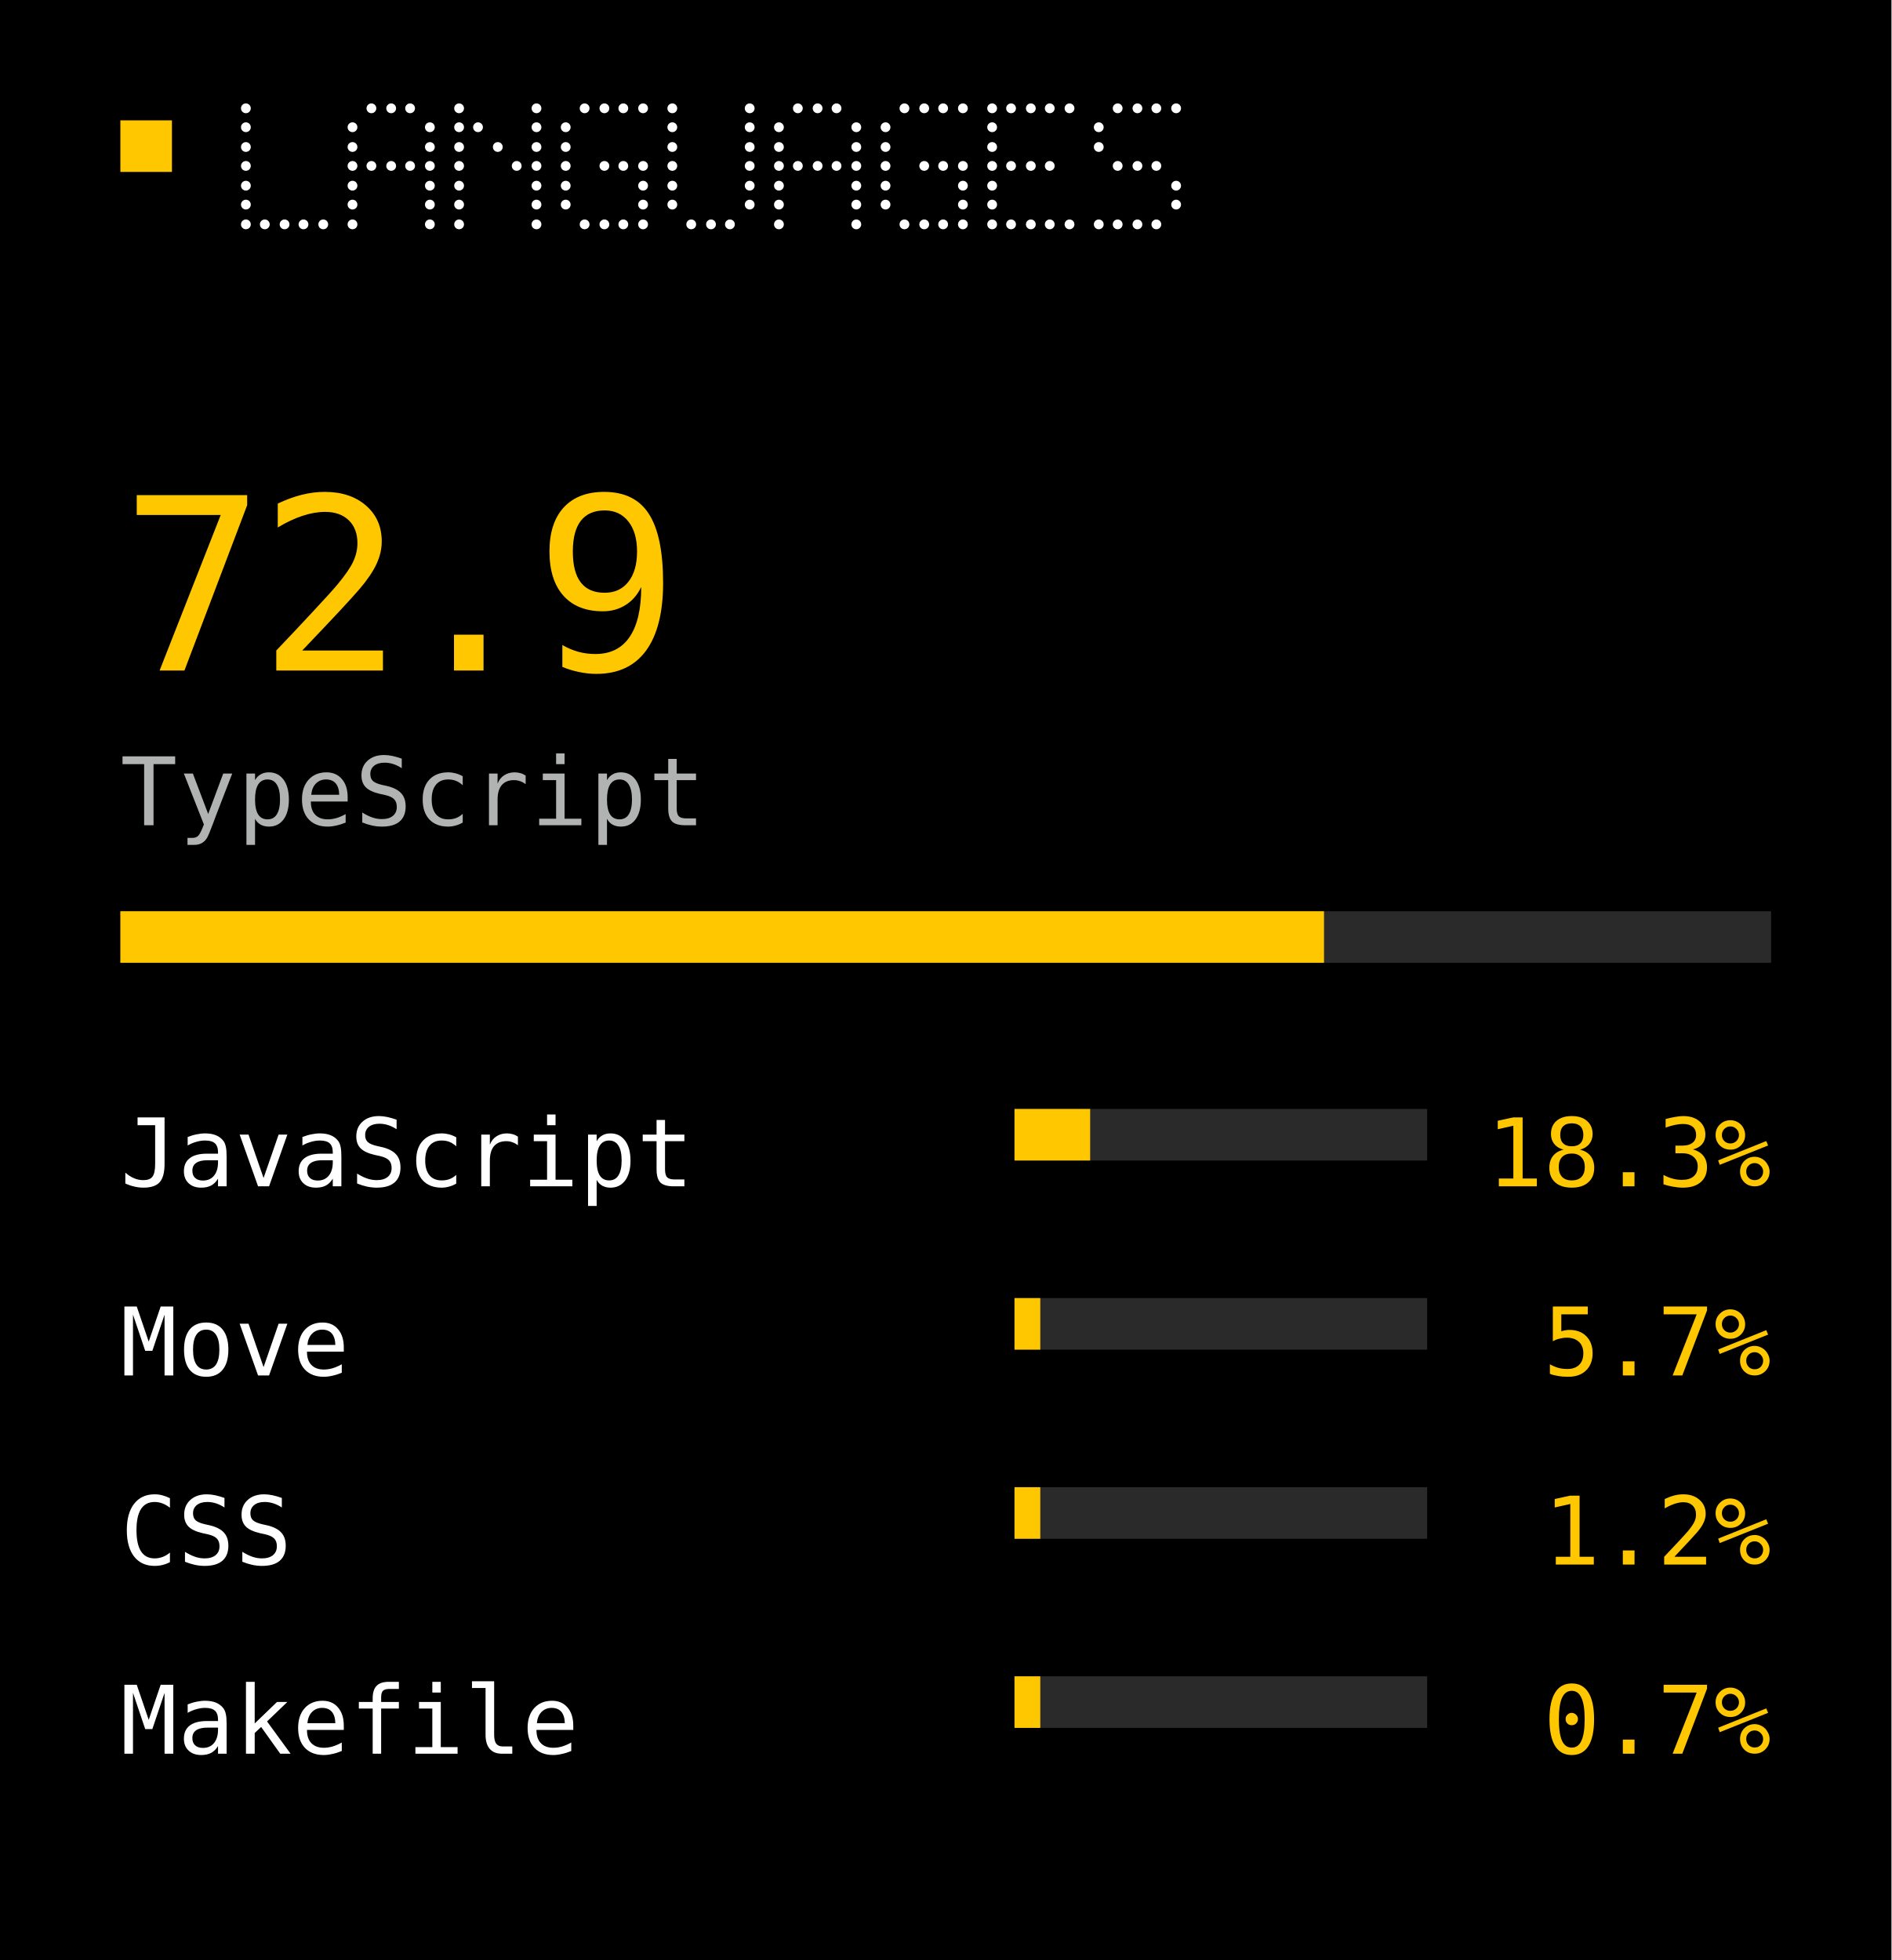
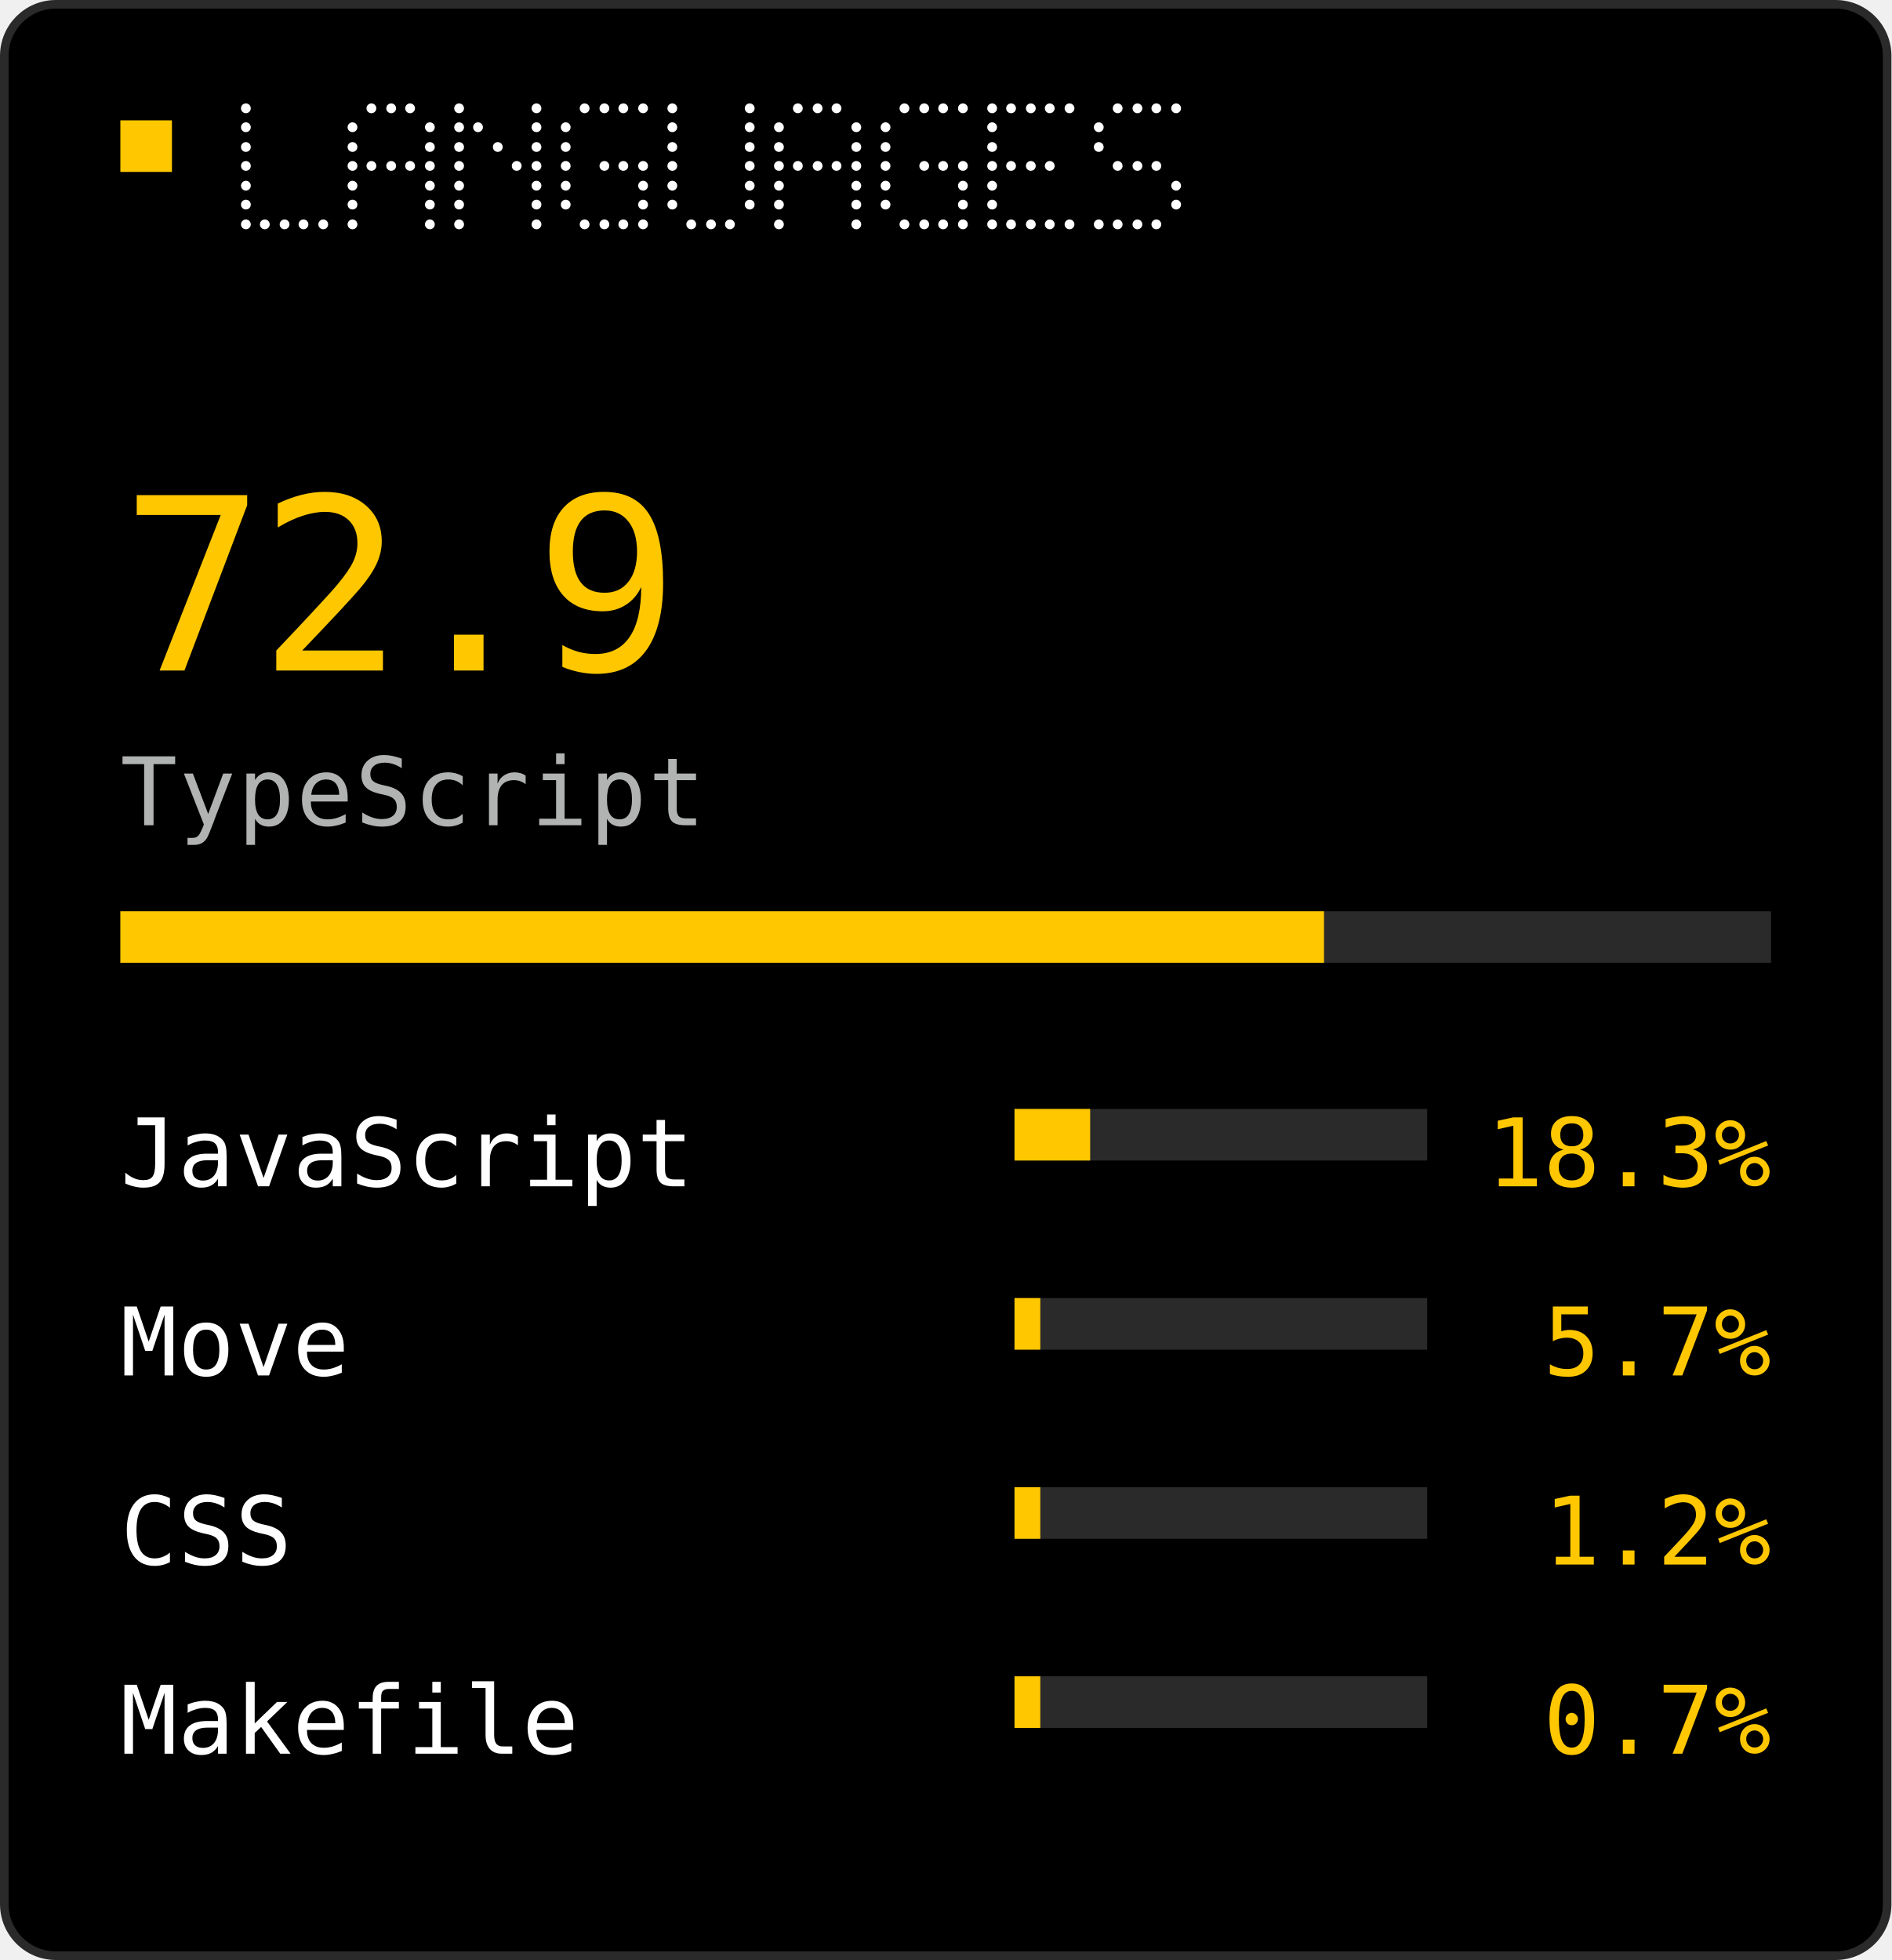
<svg xmlns="http://www.w3.org/2000/svg" width="220" height="228" viewBox="0 0 220 228" role="img">
-   <rect width="220" height="228" fill="#000000" />
+   <rect x="0.5" y="0.5" width="219" height="227" rx="6" fill="#000000" stroke="#2A2A2A" stroke-width="1" />
  <rect x="14" y="14" width="6" height="6" fill="#FFC700" />
  <circle cx="28.6" cy="12.6" r="0.57" fill="#FFFFFF" />
  <circle cx="28.6" cy="14.8" r="0.57" fill="#FFFFFF" />
  <circle cx="28.6" cy="17.1" r="0.57" fill="#FFFFFF" />
  <circle cx="28.6" cy="19.3" r="0.57" fill="#FFFFFF" />
  <circle cx="28.6" cy="21.6" r="0.57" fill="#FFFFFF" />
  <circle cx="28.6" cy="23.8" r="0.57" fill="#FFFFFF" />
  <circle cx="28.6" cy="26.1" r="0.57" fill="#FFFFFF" />
  <circle cx="30.8" cy="26.1" r="0.57" fill="#FFFFFF" />
  <circle cx="33.1" cy="26.1" r="0.57" fill="#FFFFFF" />
  <circle cx="35.3" cy="26.1" r="0.57" fill="#FFFFFF" />
  <circle cx="37.6" cy="26.1" r="0.57" fill="#FFFFFF" />
  <circle cx="43.2" cy="12.6" r="0.57" fill="#FFFFFF" />
  <circle cx="45.5" cy="12.6" r="0.57" fill="#FFFFFF" />
  <circle cx="47.7" cy="12.6" r="0.57" fill="#FFFFFF" />
  <circle cx="41.0" cy="14.8" r="0.57" fill="#FFFFFF" />
  <circle cx="50.0" cy="14.8" r="0.57" fill="#FFFFFF" />
  <circle cx="41.0" cy="17.1" r="0.57" fill="#FFFFFF" />
  <circle cx="50.0" cy="17.1" r="0.57" fill="#FFFFFF" />
  <circle cx="41.0" cy="19.3" r="0.57" fill="#FFFFFF" />
  <circle cx="43.2" cy="19.3" r="0.57" fill="#FFFFFF" />
  <circle cx="45.5" cy="19.3" r="0.57" fill="#FFFFFF" />
  <circle cx="47.7" cy="19.3" r="0.57" fill="#FFFFFF" />
  <circle cx="50.0" cy="19.3" r="0.57" fill="#FFFFFF" />
  <circle cx="41.0" cy="21.6" r="0.57" fill="#FFFFFF" />
  <circle cx="50.0" cy="21.6" r="0.57" fill="#FFFFFF" />
  <circle cx="41.0" cy="23.8" r="0.57" fill="#FFFFFF" />
  <circle cx="50.0" cy="23.8" r="0.57" fill="#FFFFFF" />
  <circle cx="41.0" cy="26.1" r="0.57" fill="#FFFFFF" />
  <circle cx="50.0" cy="26.1" r="0.57" fill="#FFFFFF" />
  <circle cx="53.4" cy="12.6" r="0.57" fill="#FFFFFF" />
  <circle cx="62.4" cy="12.6" r="0.57" fill="#FFFFFF" />
  <circle cx="53.4" cy="14.8" r="0.57" fill="#FFFFFF" />
  <circle cx="55.6" cy="14.8" r="0.57" fill="#FFFFFF" />
  <circle cx="62.4" cy="14.8" r="0.57" fill="#FFFFFF" />
  <circle cx="53.4" cy="17.1" r="0.57" fill="#FFFFFF" />
  <circle cx="57.9" cy="17.1" r="0.57" fill="#FFFFFF" />
  <circle cx="62.4" cy="17.1" r="0.57" fill="#FFFFFF" />
  <circle cx="53.4" cy="19.3" r="0.57" fill="#FFFFFF" />
  <circle cx="60.1" cy="19.3" r="0.57" fill="#FFFFFF" />
  <circle cx="62.4" cy="19.3" r="0.57" fill="#FFFFFF" />
  <circle cx="53.4" cy="21.6" r="0.57" fill="#FFFFFF" />
  <circle cx="62.4" cy="21.6" r="0.57" fill="#FFFFFF" />
  <circle cx="53.4" cy="23.8" r="0.57" fill="#FFFFFF" />
  <circle cx="62.4" cy="23.8" r="0.57" fill="#FFFFFF" />
  <circle cx="53.4" cy="26.1" r="0.57" fill="#FFFFFF" />
  <circle cx="62.4" cy="26.1" r="0.57" fill="#FFFFFF" />
  <circle cx="68.0" cy="12.6" r="0.57" fill="#FFFFFF" />
  <circle cx="70.3" cy="12.6" r="0.57" fill="#FFFFFF" />
  <circle cx="72.5" cy="12.6" r="0.57" fill="#FFFFFF" />
  <circle cx="74.8" cy="12.6" r="0.57" fill="#FFFFFF" />
  <circle cx="65.8" cy="14.8" r="0.57" fill="#FFFFFF" />
  <circle cx="65.8" cy="17.1" r="0.57" fill="#FFFFFF" />
  <circle cx="65.8" cy="19.3" r="0.57" fill="#FFFFFF" />
  <circle cx="70.3" cy="19.3" r="0.57" fill="#FFFFFF" />
  <circle cx="72.5" cy="19.3" r="0.57" fill="#FFFFFF" />
  <circle cx="74.8" cy="19.3" r="0.57" fill="#FFFFFF" />
  <circle cx="65.8" cy="21.6" r="0.57" fill="#FFFFFF" />
  <circle cx="74.8" cy="21.6" r="0.57" fill="#FFFFFF" />
  <circle cx="65.8" cy="23.8" r="0.57" fill="#FFFFFF" />
  <circle cx="74.8" cy="23.8" r="0.57" fill="#FFFFFF" />
  <circle cx="68.0" cy="26.1" r="0.57" fill="#FFFFFF" />
  <circle cx="70.3" cy="26.1" r="0.57" fill="#FFFFFF" />
  <circle cx="72.5" cy="26.1" r="0.57" fill="#FFFFFF" />
  <circle cx="74.8" cy="26.1" r="0.57" fill="#FFFFFF" />
  <circle cx="78.2" cy="12.6" r="0.57" fill="#FFFFFF" />
  <circle cx="87.2" cy="12.6" r="0.57" fill="#FFFFFF" />
  <circle cx="78.2" cy="14.8" r="0.57" fill="#FFFFFF" />
  <circle cx="87.2" cy="14.8" r="0.57" fill="#FFFFFF" />
  <circle cx="78.2" cy="17.1" r="0.57" fill="#FFFFFF" />
  <circle cx="87.2" cy="17.1" r="0.57" fill="#FFFFFF" />
  <circle cx="78.2" cy="19.3" r="0.57" fill="#FFFFFF" />
  <circle cx="87.2" cy="19.3" r="0.57" fill="#FFFFFF" />
  <circle cx="78.2" cy="21.6" r="0.57" fill="#FFFFFF" />
  <circle cx="87.2" cy="21.6" r="0.57" fill="#FFFFFF" />
  <circle cx="78.2" cy="23.8" r="0.57" fill="#FFFFFF" />
  <circle cx="87.2" cy="23.8" r="0.57" fill="#FFFFFF" />
  <circle cx="80.4" cy="26.1" r="0.57" fill="#FFFFFF" />
  <circle cx="82.7" cy="26.1" r="0.57" fill="#FFFFFF" />
  <circle cx="84.9" cy="26.1" r="0.57" fill="#FFFFFF" />
  <circle cx="92.8" cy="12.6" r="0.57" fill="#FFFFFF" />
  <circle cx="95.1" cy="12.6" r="0.57" fill="#FFFFFF" />
  <circle cx="97.3" cy="12.6" r="0.57" fill="#FFFFFF" />
  <circle cx="90.6" cy="14.8" r="0.57" fill="#FFFFFF" />
  <circle cx="99.6" cy="14.8" r="0.57" fill="#FFFFFF" />
  <circle cx="90.6" cy="17.1" r="0.57" fill="#FFFFFF" />
  <circle cx="99.6" cy="17.1" r="0.57" fill="#FFFFFF" />
  <circle cx="90.6" cy="19.3" r="0.57" fill="#FFFFFF" />
  <circle cx="92.8" cy="19.3" r="0.57" fill="#FFFFFF" />
  <circle cx="95.1" cy="19.3" r="0.57" fill="#FFFFFF" />
  <circle cx="97.3" cy="19.3" r="0.57" fill="#FFFFFF" />
  <circle cx="99.6" cy="19.3" r="0.57" fill="#FFFFFF" />
  <circle cx="90.6" cy="21.6" r="0.57" fill="#FFFFFF" />
  <circle cx="99.6" cy="21.6" r="0.57" fill="#FFFFFF" />
  <circle cx="90.6" cy="23.8" r="0.57" fill="#FFFFFF" />
  <circle cx="99.6" cy="23.8" r="0.57" fill="#FFFFFF" />
  <circle cx="90.6" cy="26.1" r="0.57" fill="#FFFFFF" />
  <circle cx="99.6" cy="26.1" r="0.57" fill="#FFFFFF" />
  <circle cx="105.2" cy="12.6" r="0.57" fill="#FFFFFF" />
  <circle cx="107.5" cy="12.6" r="0.57" fill="#FFFFFF" />
  <circle cx="109.7" cy="12.6" r="0.57" fill="#FFFFFF" />
  <circle cx="112.0" cy="12.6" r="0.57" fill="#FFFFFF" />
  <circle cx="103.0" cy="14.8" r="0.57" fill="#FFFFFF" />
  <circle cx="103.0" cy="17.1" r="0.57" fill="#FFFFFF" />
  <circle cx="103.0" cy="19.3" r="0.57" fill="#FFFFFF" />
  <circle cx="107.5" cy="19.3" r="0.57" fill="#FFFFFF" />
  <circle cx="109.7" cy="19.3" r="0.57" fill="#FFFFFF" />
  <circle cx="112.0" cy="19.3" r="0.57" fill="#FFFFFF" />
  <circle cx="103.0" cy="21.6" r="0.57" fill="#FFFFFF" />
  <circle cx="112.0" cy="21.6" r="0.57" fill="#FFFFFF" />
  <circle cx="103.0" cy="23.8" r="0.57" fill="#FFFFFF" />
  <circle cx="112.0" cy="23.8" r="0.57" fill="#FFFFFF" />
  <circle cx="105.2" cy="26.1" r="0.57" fill="#FFFFFF" />
  <circle cx="107.5" cy="26.1" r="0.57" fill="#FFFFFF" />
  <circle cx="109.7" cy="26.1" r="0.57" fill="#FFFFFF" />
  <circle cx="112.0" cy="26.1" r="0.57" fill="#FFFFFF" />
  <circle cx="115.4" cy="12.6" r="0.57" fill="#FFFFFF" />
  <circle cx="117.6" cy="12.6" r="0.57" fill="#FFFFFF" />
  <circle cx="119.9" cy="12.6" r="0.57" fill="#FFFFFF" />
  <circle cx="122.1" cy="12.6" r="0.57" fill="#FFFFFF" />
  <circle cx="124.4" cy="12.6" r="0.57" fill="#FFFFFF" />
  <circle cx="115.4" cy="14.8" r="0.57" fill="#FFFFFF" />
  <circle cx="115.4" cy="17.1" r="0.57" fill="#FFFFFF" />
  <circle cx="115.4" cy="19.3" r="0.57" fill="#FFFFFF" />
  <circle cx="117.6" cy="19.3" r="0.57" fill="#FFFFFF" />
  <circle cx="119.9" cy="19.3" r="0.57" fill="#FFFFFF" />
  <circle cx="122.1" cy="19.3" r="0.57" fill="#FFFFFF" />
  <circle cx="115.4" cy="21.6" r="0.57" fill="#FFFFFF" />
  <circle cx="115.4" cy="23.8" r="0.57" fill="#FFFFFF" />
  <circle cx="115.4" cy="26.1" r="0.57" fill="#FFFFFF" />
  <circle cx="117.6" cy="26.1" r="0.57" fill="#FFFFFF" />
  <circle cx="119.9" cy="26.1" r="0.57" fill="#FFFFFF" />
  <circle cx="122.1" cy="26.1" r="0.57" fill="#FFFFFF" />
  <circle cx="124.4" cy="26.1" r="0.57" fill="#FFFFFF" />
  <circle cx="130.0" cy="12.6" r="0.57" fill="#FFFFFF" />
  <circle cx="132.3" cy="12.6" r="0.57" fill="#FFFFFF" />
  <circle cx="134.5" cy="12.6" r="0.57" fill="#FFFFFF" />
  <circle cx="136.8" cy="12.6" r="0.57" fill="#FFFFFF" />
  <circle cx="127.8" cy="14.8" r="0.57" fill="#FFFFFF" />
  <circle cx="127.8" cy="17.1" r="0.57" fill="#FFFFFF" />
  <circle cx="130.0" cy="19.3" r="0.57" fill="#FFFFFF" />
  <circle cx="132.3" cy="19.3" r="0.57" fill="#FFFFFF" />
  <circle cx="134.5" cy="19.3" r="0.57" fill="#FFFFFF" />
  <circle cx="136.8" cy="21.6" r="0.57" fill="#FFFFFF" />
  <circle cx="136.8" cy="23.8" r="0.57" fill="#FFFFFF" />
  <circle cx="127.8" cy="26.1" r="0.57" fill="#FFFFFF" />
  <circle cx="130.0" cy="26.1" r="0.57" fill="#FFFFFF" />
  <circle cx="132.3" cy="26.1" r="0.57" fill="#FFFFFF" />
  <circle cx="134.5" cy="26.1" r="0.57" fill="#FFFFFF" />
  <text x="14" y="78" fill="#FFC700" text-anchor="start" font-family="ui-monospace, Geist Mono, monospace" font-size="28" letter-spacing="-0.8" dominant-baseline="auto">72.9</text>
  <text x="14" y="96" fill="#B1B3B3" text-anchor="start" font-family="ui-monospace, Geist Mono, monospace" font-size="11" letter-spacing="0.2" dominant-baseline="auto">TypeScript</text>
  <rect x="14.0" y="106.0" width="192.0" height="6" fill="#2A2A2A" />
  <rect x="14.0" y="106.0" width="140.0" height="6" fill="#FFC700" />
  <text x="14" y="138" fill="#FFFFFF" text-anchor="start" font-family="ui-monospace, Geist Mono, monospace" font-size="11" letter-spacing="0.05" dominant-baseline="auto">JavaScript</text>
  <text x="206" y="138" fill="#FFC700" text-anchor="end" font-family="ui-monospace, Geist Mono, monospace" font-size="11" letter-spacing="0" dominant-baseline="auto">18.3%</text>
  <rect x="118.0" y="129.0" width="48.0" height="6" fill="#2A2A2A" />
  <rect x="118.0" y="129.0" width="8.8" height="6" fill="#FFC700" />
  <text x="14" y="160" fill="#FFFFFF" text-anchor="start" font-family="ui-monospace, Geist Mono, monospace" font-size="11" letter-spacing="0.05" dominant-baseline="auto">Move</text>
  <text x="206" y="160" fill="#FFC700" text-anchor="end" font-family="ui-monospace, Geist Mono, monospace" font-size="11" letter-spacing="0" dominant-baseline="auto">5.7%</text>
  <rect x="118.0" y="151.0" width="48.0" height="6" fill="#2A2A2A" />
  <rect x="118.0" y="151.0" width="3.0" height="6" fill="#FFC700" />
  <text x="14" y="182" fill="#FFFFFF" text-anchor="start" font-family="ui-monospace, Geist Mono, monospace" font-size="11" letter-spacing="0.05" dominant-baseline="auto">CSS</text>
  <text x="206" y="182" fill="#FFC700" text-anchor="end" font-family="ui-monospace, Geist Mono, monospace" font-size="11" letter-spacing="0" dominant-baseline="auto">1.2%</text>
  <rect x="118.0" y="173.0" width="48.0" height="6" fill="#2A2A2A" />
  <rect x="118.0" y="173.0" width="3.0" height="6" fill="#FFC700" />
  <text x="14" y="204" fill="#FFFFFF" text-anchor="start" font-family="ui-monospace, Geist Mono, monospace" font-size="11" letter-spacing="0.05" dominant-baseline="auto">Makefile</text>
  <text x="206" y="204" fill="#FFC700" text-anchor="end" font-family="ui-monospace, Geist Mono, monospace" font-size="11" letter-spacing="0" dominant-baseline="auto">0.7%</text>
  <rect x="118.0" y="195.0" width="48.0" height="6" fill="#2A2A2A" />
  <rect x="118.0" y="195.0" width="3.0" height="6" fill="#FFC700" />
</svg>
